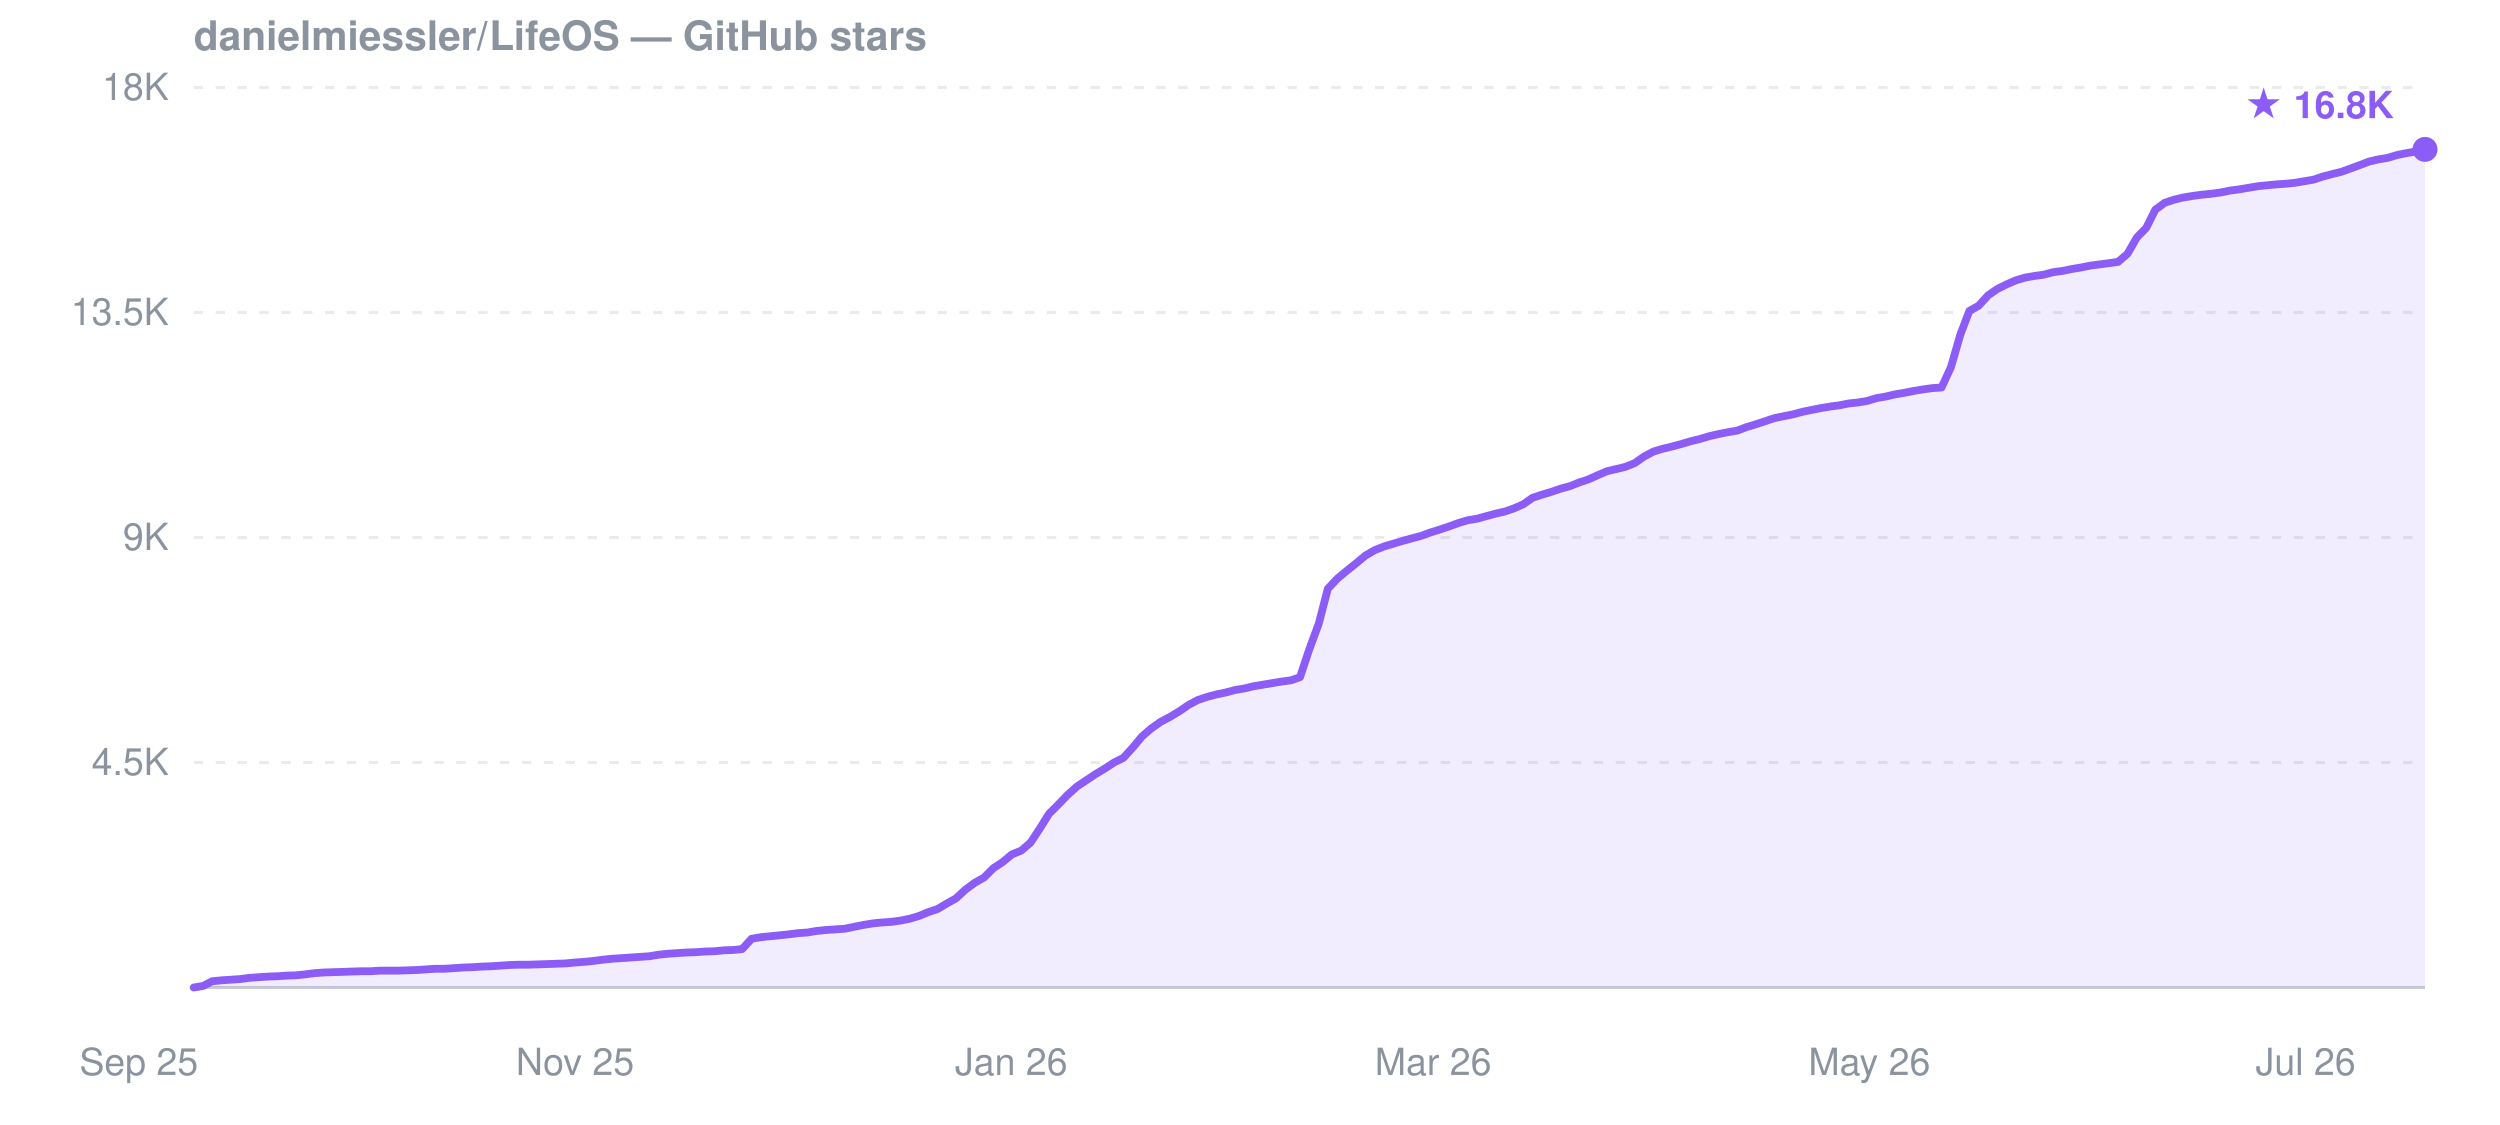
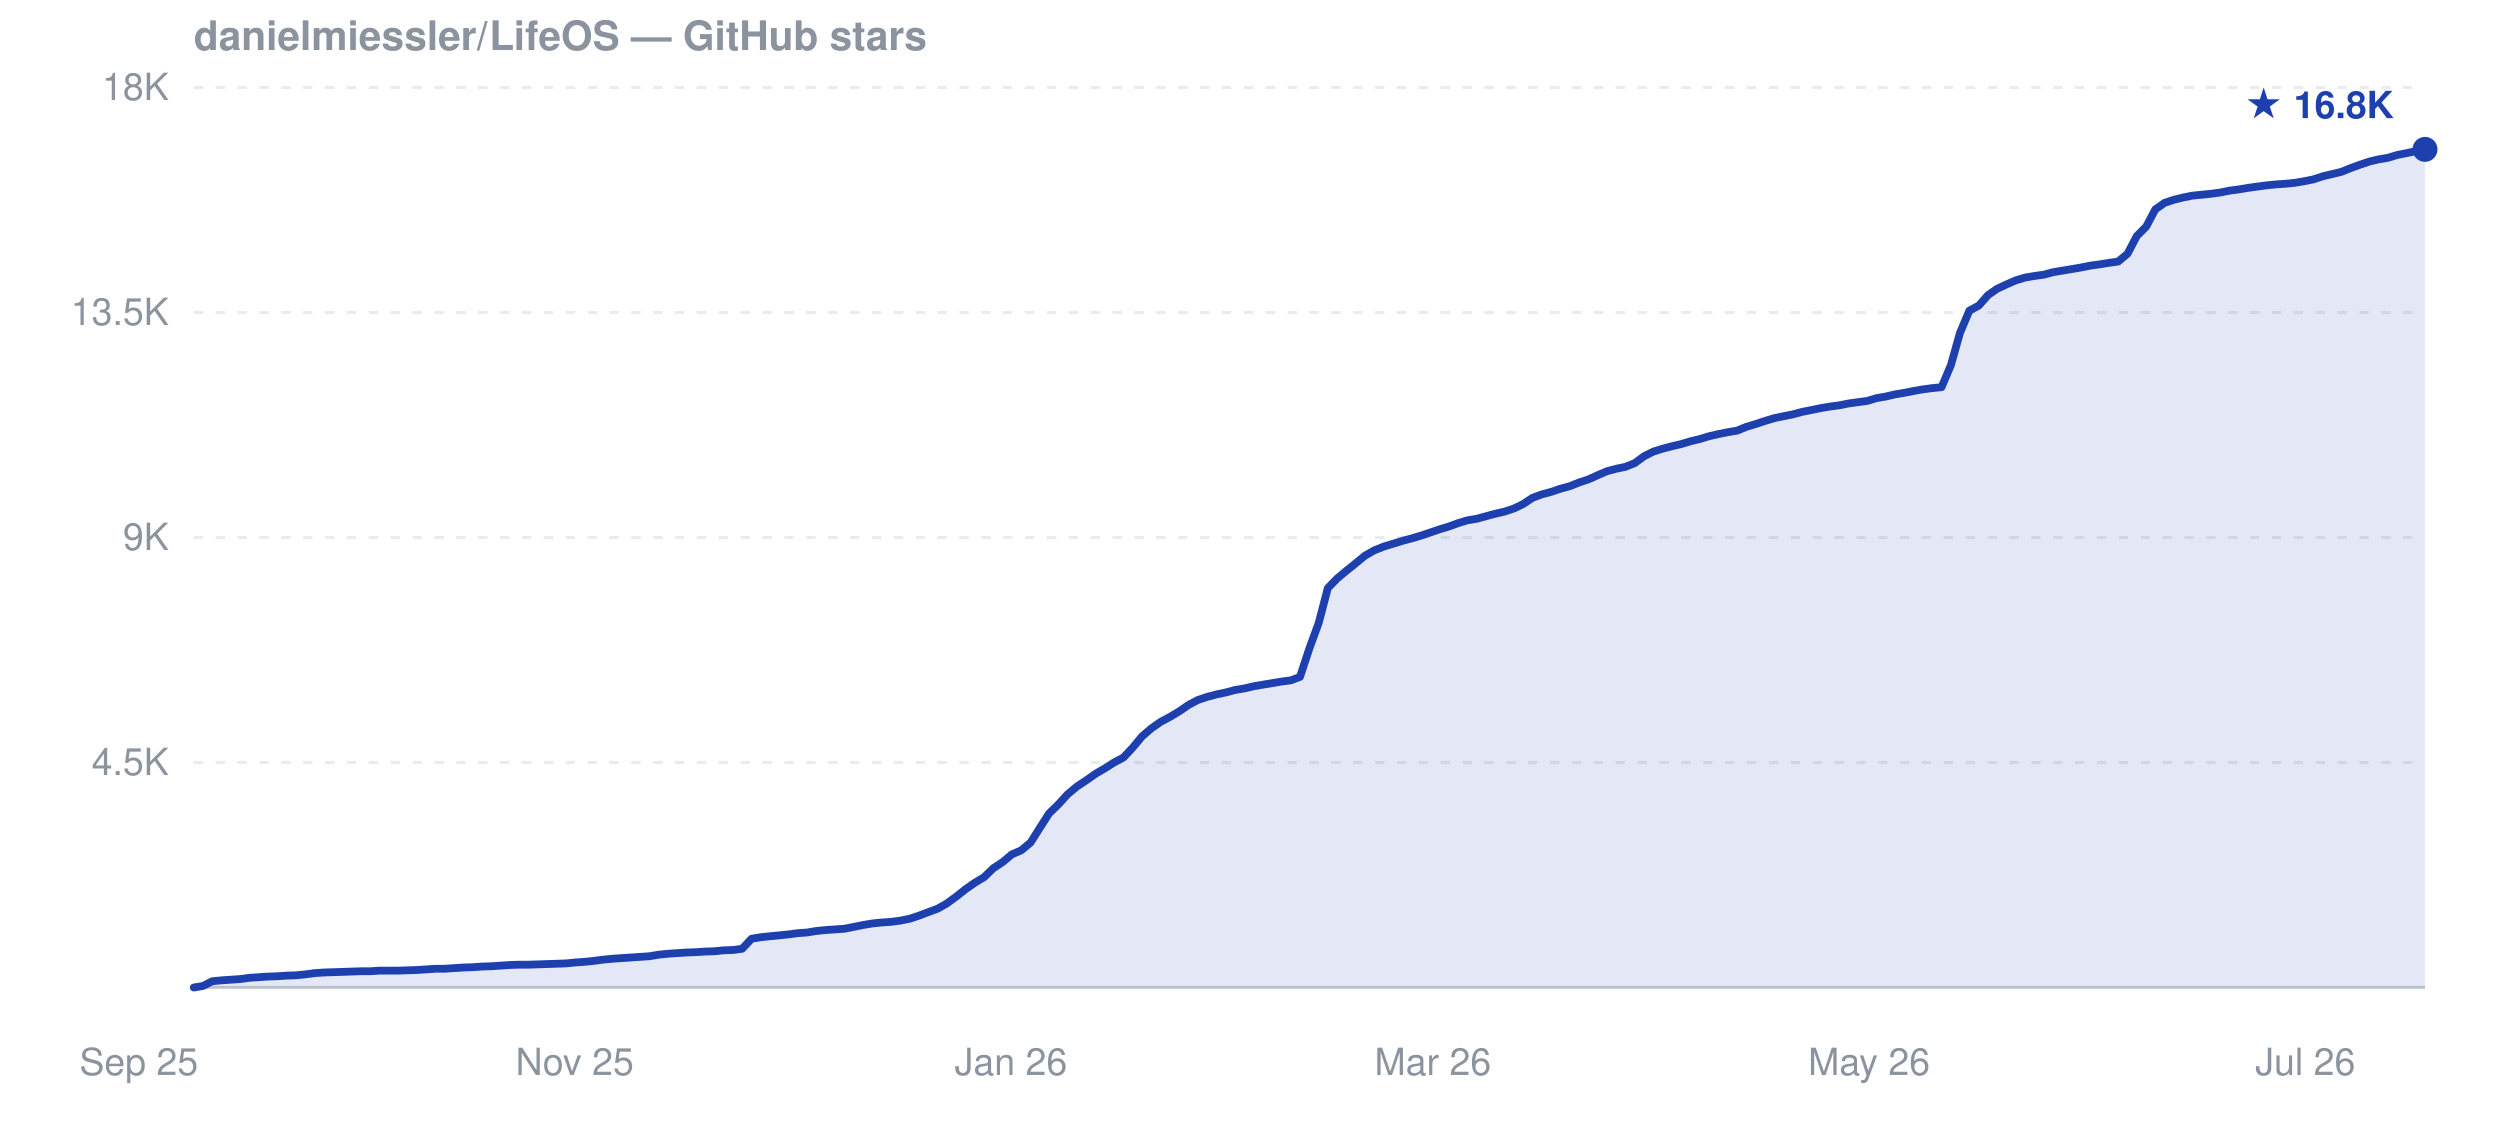
<svg xmlns="http://www.w3.org/2000/svg" width="800" height="360" viewBox="0 0 800 360" role="img" aria-label="Star history for danielmiessler/LifeOS">
  <style>text{font-family:-apple-system,'Segoe UI',Helvetica,Arial,sans-serif;fill:#8b949e;font-size:12px}.t{font-size:13px;font-weight:600;fill:#8b949e}</style>
  <text class="t" x="62" y="16">danielmiessler/LifeOS — GitHub stars</text>
  <line x1="62" y1="244" x2="776" y2="244" stroke="#8b949e" stroke-opacity="0.18" stroke-dasharray="3,4" />
  <text x="54" y="248" text-anchor="end">4.5K</text>
  <line x1="62" y1="172" x2="776" y2="172" stroke="#8b949e" stroke-opacity="0.18" stroke-dasharray="3,4" />
  <text x="54" y="176" text-anchor="end">9K</text>
  <line x1="62" y1="100" x2="776" y2="100" stroke="#8b949e" stroke-opacity="0.18" stroke-dasharray="3,4" />
  <text x="54" y="104" text-anchor="end">13.5K</text>
  <line x1="62" y1="28" x2="776" y2="28" stroke="#8b949e" stroke-opacity="0.18" stroke-dasharray="3,4" />
  <text x="54" y="32" text-anchor="end">18K</text>
  <line x1="62" y1="316" x2="776" y2="316" stroke="#8b949e" stroke-opacity="0.45" />
  <text x="44.4" y="344" text-anchor="middle">Sep 25</text>
-   <text x="184.0" y="344" text-anchor="middle">Nov 25</text>
-   <text x="323.6" y="344" text-anchor="middle">Jan 26</text>
-   <text x="458.6" y="344" text-anchor="middle">Mar 26</text>
-   <text x="598.2" y="344" text-anchor="middle">May 26</text>
-   <text x="737.8" y="344" text-anchor="middle">Jul 26</text>
-   <path d="M62.0,316.0 L65.0,315.5 L67.9,314.0 L70.9,313.7 L73.9,313.5 L76.9,313.3 L79.9,312.9 L82.8,312.7 L85.8,312.5 L88.8,312.4 L91.8,312.2 L94.7,312.1 L97.7,311.8 L100.7,311.4 L103.6,311.2 L106.6,311.1 L109.6,311.0 L112.6,310.9 L115.6,310.8 L118.5,310.8 L121.5,310.6 L124.5,310.6 L127.4,310.6 L130.4,310.5 L133.4,310.4 L136.4,310.2 L139.4,310.0 L142.3,310.0 L145.3,309.8 L148.3,309.6 L151.3,309.5 L154.2,309.3 L157.2,309.2 L160.2,309.0 L163.1,308.8 L166.1,308.7 L169.1,308.7 L172.1,308.6 L175.1,308.5 L178.0,308.4 L181.0,308.3 L184.0,308.0 L186.9,307.8 L189.9,307.5 L192.9,307.1 L195.9,306.8 L198.9,306.6 L201.8,306.4 L204.8,306.2 L207.8,306.0 L210.8,305.5 L213.7,305.2 L216.7,305.0 L219.7,304.8 L222.6,304.7 L225.6,304.5 L228.6,304.4 L231.6,304.1 L234.6,304.0 L237.5,303.7 L240.5,300.4 L243.5,299.9 L246.4,299.6 L249.4,299.3 L252.4,299.0 L255.4,298.6 L258.4,298.4 L261.3,297.9 L264.3,297.6 L267.3,297.4 L270.3,297.2 L273.2,296.6 L276.2,296.0 L279.2,295.5 L282.1,295.2 L285.1,295.0 L288.1,294.6 L291.1,294.0 L294.1,293.1 L297.0,291.9 L300.0,290.9 L303.0,289.1 L305.9,287.5 L308.9,284.7 L311.9,282.5 L314.9,280.8 L317.9,277.8 L320.8,275.9 L323.8,273.4 L326.8,272.2 L329.8,269.6 L332.7,265.2 L335.7,260.4 L338.7,257.4 L341.6,254.4 L344.6,251.7 L347.6,249.7 L350.6,247.7 L353.6,245.9 L356.5,244.0 L359.5,242.5 L362.5,239.2 L365.4,235.7 L368.4,233.1 L371.4,231.0 L374.4,229.4 L377.4,227.6 L380.3,225.6 L383.3,224.0 L386.3,223.0 L389.3,222.2 L392.2,221.6 L395.2,220.8 L398.2,220.3 L401.1,219.6 L404.1,219.1 L407.1,218.6 L410.1,218.1 L413.1,217.7 L416.0,216.7 L419.0,207.7 L422.0,199.6 L424.9,188.4 L427.9,185.2 L430.9,182.7 L433.9,180.3 L436.9,177.8 L439.8,176.1 L442.8,174.9 L445.8,174.0 L448.8,173.1 L451.7,172.3 L454.7,171.5 L457.7,170.4 L460.6,169.5 L463.6,168.5 L466.6,167.4 L469.6,166.5 L472.6,166.0 L475.5,165.2 L478.5,164.4 L481.5,163.7 L484.4,162.7 L487.4,161.4 L490.4,159.3 L493.4,158.3 L496.4,157.4 L499.3,156.4 L502.3,155.6 L505.3,154.4 L508.3,153.4 L511.2,152.1 L514.2,150.8 L517.2,150.1 L520.1,149.4 L523.1,148.2 L526.1,146.1 L529.1,144.5 L532.1,143.6 L535.0,142.9 L538.0,142.1 L541.0,141.2 L543.9,140.5 L546.9,139.6 L549.9,138.9 L552.9,138.3 L555.9,137.8 L558.8,136.7 L561.8,135.8 L564.8,134.8 L567.8,133.8 L570.7,133.2 L573.7,132.6 L576.7,131.8 L579.6,131.2 L582.6,130.6 L585.6,130.1 L588.6,129.7 L591.6,129.1 L594.5,128.8 L597.5,128.3 L600.5,127.4 L603.4,126.9 L606.4,126.2 L609.4,125.7 L612.4,125.1 L615.4,124.6 L618.3,124.2 L621.3,124.0 L624.3,117.5 L627.3,107.1 L630.2,99.5 L633.2,97.8 L636.2,94.5 L639.1,92.5 L642.1,91.0 L645.1,89.7 L648.1,88.8 L651.1,88.3 L654.0,87.9 L657.0,87.1 L660.0,86.7 L662.9,86.1 L665.9,85.6 L668.9,85.0 L671.9,84.6 L674.9,84.2 L677.8,83.8 L680.8,81.2 L683.8,76.0 L686.8,72.9 L689.7,67.1 L692.7,64.9 L695.7,63.9 L698.6,63.2 L701.6,62.7 L704.6,62.3 L707.6,62.0 L710.6,61.6 L713.5,61.0 L716.5,60.6 L719.5,60.1 L722.4,59.6 L725.4,59.3 L728.4,59.0 L731.4,58.8 L734.4,58.5 L737.3,58.0 L740.3,57.5 L743.3,56.5 L746.3,55.7 L749.2,55.0 L752.2,53.9 L755.2,52.8 L758.1,51.7 L761.1,51.0 L764.1,50.5 L767.1,49.6 L770.1,49.0 L773.0,48.5 L776.0,47.8 L776.0,316 L62.0,316 Z" fill="#8B5CF6" fill-opacity="0.12" />
-   <path d="M62.0,316.0 L65.0,315.5 L67.9,314.0 L70.9,313.7 L73.9,313.5 L76.9,313.3 L79.9,312.9 L82.8,312.7 L85.8,312.5 L88.8,312.4 L91.8,312.2 L94.7,312.1 L97.7,311.8 L100.7,311.4 L103.6,311.2 L106.6,311.1 L109.6,311.0 L112.6,310.9 L115.6,310.8 L118.5,310.8 L121.5,310.6 L124.5,310.6 L127.4,310.6 L130.4,310.5 L133.4,310.4 L136.4,310.2 L139.4,310.0 L142.3,310.0 L145.3,309.8 L148.3,309.6 L151.3,309.5 L154.2,309.3 L157.2,309.2 L160.2,309.0 L163.1,308.8 L166.1,308.7 L169.1,308.7 L172.1,308.6 L175.1,308.5 L178.0,308.4 L181.0,308.3 L184.0,308.0 L186.9,307.8 L189.9,307.5 L192.9,307.1 L195.9,306.8 L198.9,306.6 L201.8,306.4 L204.8,306.2 L207.8,306.0 L210.8,305.5 L213.7,305.2 L216.7,305.0 L219.7,304.8 L222.6,304.7 L225.6,304.5 L228.6,304.4 L231.6,304.1 L234.6,304.0 L237.5,303.7 L240.5,300.4 L243.5,299.9 L246.4,299.6 L249.4,299.3 L252.4,299.0 L255.4,298.6 L258.4,298.4 L261.3,297.9 L264.3,297.6 L267.3,297.4 L270.3,297.2 L273.2,296.6 L276.2,296.0 L279.2,295.5 L282.1,295.2 L285.1,295.0 L288.1,294.6 L291.1,294.0 L294.1,293.1 L297.0,291.9 L300.0,290.9 L303.0,289.1 L305.9,287.5 L308.9,284.7 L311.9,282.5 L314.9,280.8 L317.9,277.8 L320.8,275.9 L323.8,273.4 L326.8,272.2 L329.8,269.6 L332.7,265.2 L335.7,260.4 L338.7,257.4 L341.6,254.4 L344.6,251.7 L347.6,249.7 L350.6,247.7 L353.6,245.9 L356.5,244.0 L359.5,242.5 L362.5,239.2 L365.4,235.7 L368.4,233.1 L371.4,231.0 L374.4,229.4 L377.4,227.6 L380.3,225.6 L383.3,224.0 L386.3,223.0 L389.3,222.2 L392.2,221.6 L395.2,220.8 L398.2,220.3 L401.1,219.6 L404.1,219.1 L407.1,218.6 L410.1,218.1 L413.1,217.7 L416.0,216.7 L419.0,207.7 L422.0,199.6 L424.9,188.4 L427.9,185.2 L430.9,182.7 L433.9,180.3 L436.9,177.8 L439.8,176.1 L442.8,174.9 L445.8,174.0 L448.8,173.1 L451.7,172.3 L454.7,171.5 L457.7,170.4 L460.6,169.5 L463.6,168.5 L466.6,167.4 L469.6,166.5 L472.6,166.0 L475.5,165.2 L478.5,164.4 L481.5,163.7 L484.4,162.7 L487.4,161.4 L490.4,159.3 L493.4,158.3 L496.4,157.4 L499.3,156.4 L502.3,155.6 L505.3,154.4 L508.3,153.4 L511.2,152.1 L514.2,150.8 L517.2,150.1 L520.1,149.4 L523.1,148.2 L526.1,146.1 L529.1,144.5 L532.1,143.6 L535.0,142.9 L538.0,142.1 L541.0,141.2 L543.9,140.5 L546.9,139.6 L549.9,138.9 L552.9,138.3 L555.9,137.8 L558.8,136.7 L561.8,135.8 L564.8,134.8 L567.8,133.8 L570.7,133.2 L573.7,132.6 L576.7,131.8 L579.6,131.2 L582.6,130.6 L585.6,130.1 L588.6,129.7 L591.6,129.1 L594.5,128.8 L597.5,128.3 L600.5,127.4 L603.4,126.9 L606.4,126.2 L609.4,125.7 L612.4,125.1 L615.4,124.6 L618.3,124.2 L621.3,124.0 L624.3,117.5 L627.3,107.1 L630.2,99.5 L633.2,97.8 L636.2,94.5 L639.1,92.5 L642.1,91.0 L645.1,89.7 L648.1,88.8 L651.1,88.3 L654.0,87.9 L657.0,87.1 L660.0,86.7 L662.9,86.1 L665.9,85.6 L668.9,85.0 L671.9,84.6 L674.9,84.2 L677.8,83.8 L680.8,81.2 L683.8,76.0 L686.8,72.9 L689.7,67.1 L692.7,64.9 L695.7,63.9 L698.6,63.2 L701.6,62.7 L704.6,62.3 L707.6,62.0 L710.6,61.6 L713.5,61.0 L716.5,60.6 L719.5,60.1 L722.4,59.6 L725.4,59.3 L728.4,59.0 L731.4,58.8 L734.4,58.5 L737.3,58.0 L740.3,57.5 L743.3,56.5 L746.3,55.7 L749.2,55.0 L752.2,53.9 L755.2,52.8 L758.1,51.7 L761.1,51.0 L764.1,50.5 L767.1,49.6 L770.1,49.0 L773.0,48.5 L776.0,47.8" fill="none" stroke="#8B5CF6" stroke-width="2.5" stroke-linejoin="round" stroke-linecap="round" />
-   <circle cx="776.0" cy="47.8" r="4" fill="#8B5CF6" />
-   <text x="766.0" y="37.8" text-anchor="end" style="font-weight:600;fill:#8B5CF6">★ 16.8K</text>
+   <text x="183.9" y="344" text-anchor="middle">Nov 25</text>
+   <text x="323.5" y="344" text-anchor="middle">Jan 26</text>
+   <text x="458.5" y="344" text-anchor="middle">Mar 26</text>
+   <text x="598.1" y="344" text-anchor="middle">May 26</text>
+   <text x="737.7" y="344" text-anchor="middle">Jul 26</text>
+   <path d="M62.0,316.0 L65.0,315.5 L67.9,314.0 L70.9,313.7 L73.9,313.5 L76.9,313.3 L79.8,312.9 L82.8,312.7 L85.8,312.5 L88.8,312.4 L91.7,312.2 L94.7,312.1 L97.7,311.8 L100.7,311.4 L103.6,311.2 L106.6,311.1 L109.6,311.0 L112.6,310.9 L115.6,310.8 L118.5,310.8 L121.5,310.6 L124.5,310.6 L127.5,310.6 L130.4,310.5 L133.4,310.4 L136.4,310.2 L139.4,310.0 L142.3,310.0 L145.3,309.8 L148.3,309.6 L151.3,309.5 L154.2,309.3 L157.2,309.2 L160.2,309.0 L163.1,308.8 L166.1,308.7 L169.1,308.7 L172.1,308.6 L175.0,308.5 L178.0,308.4 L181.0,308.3 L184.0,308.0 L186.9,307.8 L189.9,307.5 L192.9,307.1 L195.9,306.8 L198.9,306.6 L201.8,306.4 L204.8,306.2 L207.8,306.0 L210.8,305.5 L213.7,305.2 L216.7,305.0 L219.7,304.8 L222.7,304.7 L225.6,304.5 L228.6,304.4 L231.6,304.1 L234.6,304.0 L237.5,303.6 L240.5,300.4 L243.5,299.9 L246.4,299.6 L249.4,299.3 L252.4,299.0 L255.4,298.6 L258.3,298.4 L261.3,297.9 L264.3,297.6 L267.3,297.4 L270.2,297.2 L273.2,296.6 L276.2,296.0 L279.2,295.5 L282.1,295.2 L285.1,295.0 L288.1,294.6 L291.1,294.0 L294.1,293.0 L297.0,291.9 L300.0,290.8 L303.0,289.1 L306.0,286.9 L308.9,284.6 L311.9,282.5 L314.9,280.7 L317.9,277.8 L320.8,275.9 L323.8,273.4 L326.8,272.1 L329.8,269.6 L332.7,265.0 L335.7,260.3 L338.7,257.4 L341.6,254.2 L344.6,251.7 L347.6,249.7 L350.6,247.6 L353.5,245.9 L356.5,244.0 L359.5,242.4 L362.5,239.2 L365.4,235.7 L368.4,233.1 L371.4,231.0 L374.4,229.4 L377.4,227.6 L380.3,225.6 L383.3,224.0 L386.3,223.0 L389.3,222.2 L392.2,221.6 L395.2,220.8 L398.2,220.3 L401.2,219.6 L404.1,219.1 L407.1,218.6 L410.1,218.1 L413.1,217.7 L416.0,216.6 L419.0,207.5 L422.0,199.3 L424.9,188.2 L427.9,185.1 L430.9,182.6 L433.9,180.2 L436.8,177.8 L439.8,176.1 L442.8,174.9 L445.8,174.0 L448.7,173.1 L451.7,172.3 L454.7,171.4 L457.7,170.4 L460.6,169.4 L463.6,168.5 L466.6,167.4 L469.6,166.5 L472.6,166.0 L475.5,165.2 L478.5,164.4 L481.5,163.7 L484.5,162.7 L487.4,161.3 L490.4,159.3 L493.4,158.2 L496.4,157.4 L499.3,156.4 L502.3,155.6 L505.3,154.4 L508.3,153.4 L511.2,152.1 L514.2,150.8 L517.2,150.0 L520.1,149.4 L523.1,148.2 L526.1,146.0 L529.1,144.5 L532.0,143.6 L535.0,142.8 L538.0,142.1 L541.0,141.2 L543.9,140.5 L546.9,139.6 L549.9,138.9 L552.9,138.3 L555.9,137.8 L558.8,136.6 L561.8,135.7 L564.8,134.7 L567.8,133.8 L570.7,133.2 L573.7,132.6 L576.7,131.8 L579.7,131.2 L582.6,130.6 L585.6,130.1 L588.6,129.7 L591.6,129.1 L594.5,128.7 L597.5,128.3 L600.5,127.4 L603.4,126.9 L606.4,126.2 L609.4,125.7 L612.4,125.1 L615.3,124.6 L618.3,124.2 L621.3,123.9 L624.3,116.8 L627.2,106.5 L630.2,99.4 L633.2,97.8 L636.2,94.4 L639.1,92.4 L642.1,91.0 L645.1,89.7 L648.1,88.8 L651.1,88.3 L654.0,87.9 L657.0,87.1 L660.0,86.6 L663.0,86.1 L665.9,85.6 L668.9,85.0 L671.9,84.6 L674.9,84.1 L677.8,83.7 L680.8,81.2 L683.8,75.5 L686.8,72.5 L689.7,67.0 L692.7,64.9 L695.7,63.9 L698.6,63.2 L701.6,62.6 L704.6,62.3 L707.6,62.0 L710.5,61.6 L713.5,61.0 L716.5,60.6 L719.5,60.1 L722.4,59.7 L725.4,59.3 L728.4,59.0 L731.4,58.8 L734.4,58.5 L737.3,58.0 L740.3,57.4 L743.3,56.4 L746.3,55.7 L749.2,55.0 L752.2,53.8 L755.2,52.7 L758.2,51.7 L761.1,51.0 L764.1,50.5 L767.1,49.6 L770.1,49.0 L773.0,48.4 L776.0,47.8 L776.0,316 L62.0,316 Z" fill="#1E40AF" fill-opacity="0.12" />
+   <path d="M62.0,316.0 L65.0,315.5 L67.9,314.0 L70.9,313.7 L73.9,313.5 L76.9,313.3 L79.8,312.9 L82.8,312.7 L85.8,312.5 L88.8,312.4 L91.7,312.2 L94.7,312.1 L97.7,311.8 L100.7,311.4 L103.6,311.2 L106.6,311.1 L109.6,311.0 L112.6,310.9 L115.6,310.8 L118.5,310.8 L121.5,310.6 L124.5,310.6 L127.5,310.6 L130.4,310.5 L133.4,310.4 L136.4,310.2 L139.4,310.0 L142.3,310.0 L145.3,309.8 L148.3,309.6 L151.3,309.5 L154.2,309.3 L157.2,309.2 L160.2,309.0 L163.1,308.8 L166.1,308.7 L169.1,308.7 L172.1,308.6 L175.0,308.5 L178.0,308.4 L181.0,308.3 L184.0,308.0 L186.9,307.8 L189.9,307.5 L192.9,307.1 L195.9,306.8 L198.9,306.6 L201.8,306.4 L204.8,306.2 L207.8,306.0 L210.8,305.5 L213.7,305.2 L216.7,305.0 L219.7,304.8 L222.7,304.7 L225.6,304.5 L228.6,304.4 L231.6,304.1 L234.6,304.0 L237.5,303.6 L240.5,300.4 L243.5,299.9 L246.4,299.6 L249.4,299.3 L252.4,299.0 L255.4,298.6 L258.3,298.4 L261.3,297.9 L264.3,297.6 L267.3,297.4 L270.2,297.2 L273.2,296.6 L276.2,296.0 L279.2,295.5 L282.1,295.2 L285.1,295.0 L288.1,294.6 L291.1,294.0 L294.1,293.0 L297.0,291.9 L300.0,290.8 L303.0,289.1 L306.0,286.9 L308.9,284.6 L311.9,282.5 L314.9,280.7 L317.9,277.8 L320.8,275.9 L323.8,273.4 L326.8,272.1 L329.8,269.6 L332.7,265.0 L335.7,260.3 L338.7,257.4 L341.6,254.2 L344.6,251.7 L347.6,249.7 L350.6,247.6 L353.5,245.9 L356.5,244.0 L359.5,242.4 L362.5,239.2 L365.4,235.7 L368.4,233.1 L371.4,231.0 L374.4,229.4 L377.4,227.6 L380.3,225.6 L383.3,224.0 L386.3,223.0 L389.3,222.2 L392.2,221.6 L395.2,220.8 L398.2,220.3 L401.2,219.6 L404.1,219.1 L407.1,218.6 L410.1,218.1 L413.1,217.7 L416.0,216.6 L419.0,207.5 L422.0,199.3 L424.9,188.2 L427.9,185.1 L430.9,182.6 L433.9,180.2 L436.8,177.8 L439.8,176.1 L442.8,174.9 L445.8,174.0 L448.7,173.1 L451.7,172.3 L454.7,171.4 L457.7,170.4 L460.6,169.4 L463.6,168.5 L466.6,167.4 L469.6,166.5 L472.6,166.0 L475.5,165.2 L478.5,164.4 L481.5,163.7 L484.5,162.7 L487.4,161.3 L490.4,159.3 L493.4,158.2 L496.4,157.4 L499.3,156.4 L502.3,155.6 L505.3,154.4 L508.3,153.4 L511.2,152.1 L514.2,150.8 L517.2,150.0 L520.1,149.4 L523.1,148.2 L526.1,146.0 L529.1,144.5 L532.0,143.6 L535.0,142.8 L538.0,142.1 L541.0,141.2 L543.9,140.5 L546.9,139.6 L549.9,138.9 L552.9,138.3 L555.9,137.8 L558.8,136.6 L561.8,135.7 L564.8,134.7 L567.8,133.8 L570.7,133.2 L573.7,132.6 L576.7,131.8 L579.7,131.2 L582.6,130.6 L585.6,130.1 L588.6,129.7 L591.6,129.1 L594.5,128.7 L597.5,128.3 L600.5,127.4 L603.4,126.9 L606.4,126.2 L609.4,125.7 L612.4,125.1 L615.3,124.6 L618.3,124.2 L621.3,123.9 L624.3,116.8 L627.2,106.5 L630.2,99.4 L633.2,97.8 L636.2,94.4 L639.1,92.4 L642.1,91.0 L645.1,89.7 L648.1,88.8 L651.1,88.3 L654.0,87.9 L657.0,87.1 L660.0,86.6 L663.0,86.1 L665.9,85.6 L668.9,85.0 L671.9,84.6 L674.9,84.1 L677.8,83.7 L680.8,81.2 L683.8,75.5 L686.8,72.5 L689.7,67.0 L692.7,64.9 L695.7,63.9 L698.6,63.2 L701.6,62.6 L704.6,62.3 L707.6,62.0 L710.5,61.6 L713.5,61.0 L716.5,60.6 L719.5,60.1 L722.4,59.7 L725.4,59.3 L728.4,59.0 L731.4,58.8 L734.4,58.5 L737.3,58.0 L740.3,57.4 L743.3,56.4 L746.3,55.7 L749.2,55.0 L752.2,53.8 L755.2,52.7 L758.2,51.7 L761.1,51.0 L764.1,50.5 L767.1,49.6 L770.1,49.0 L773.0,48.4 L776.0,47.8" fill="none" stroke="#1E40AF" stroke-width="2.5" stroke-linejoin="round" stroke-linecap="round" />
+   <circle cx="776.0" cy="47.8" r="4" fill="#1E40AF" />
+   <text x="766.0" y="37.8" text-anchor="end" style="font-weight:600;fill:#1E40AF">★ 16.8K</text>
</svg>
